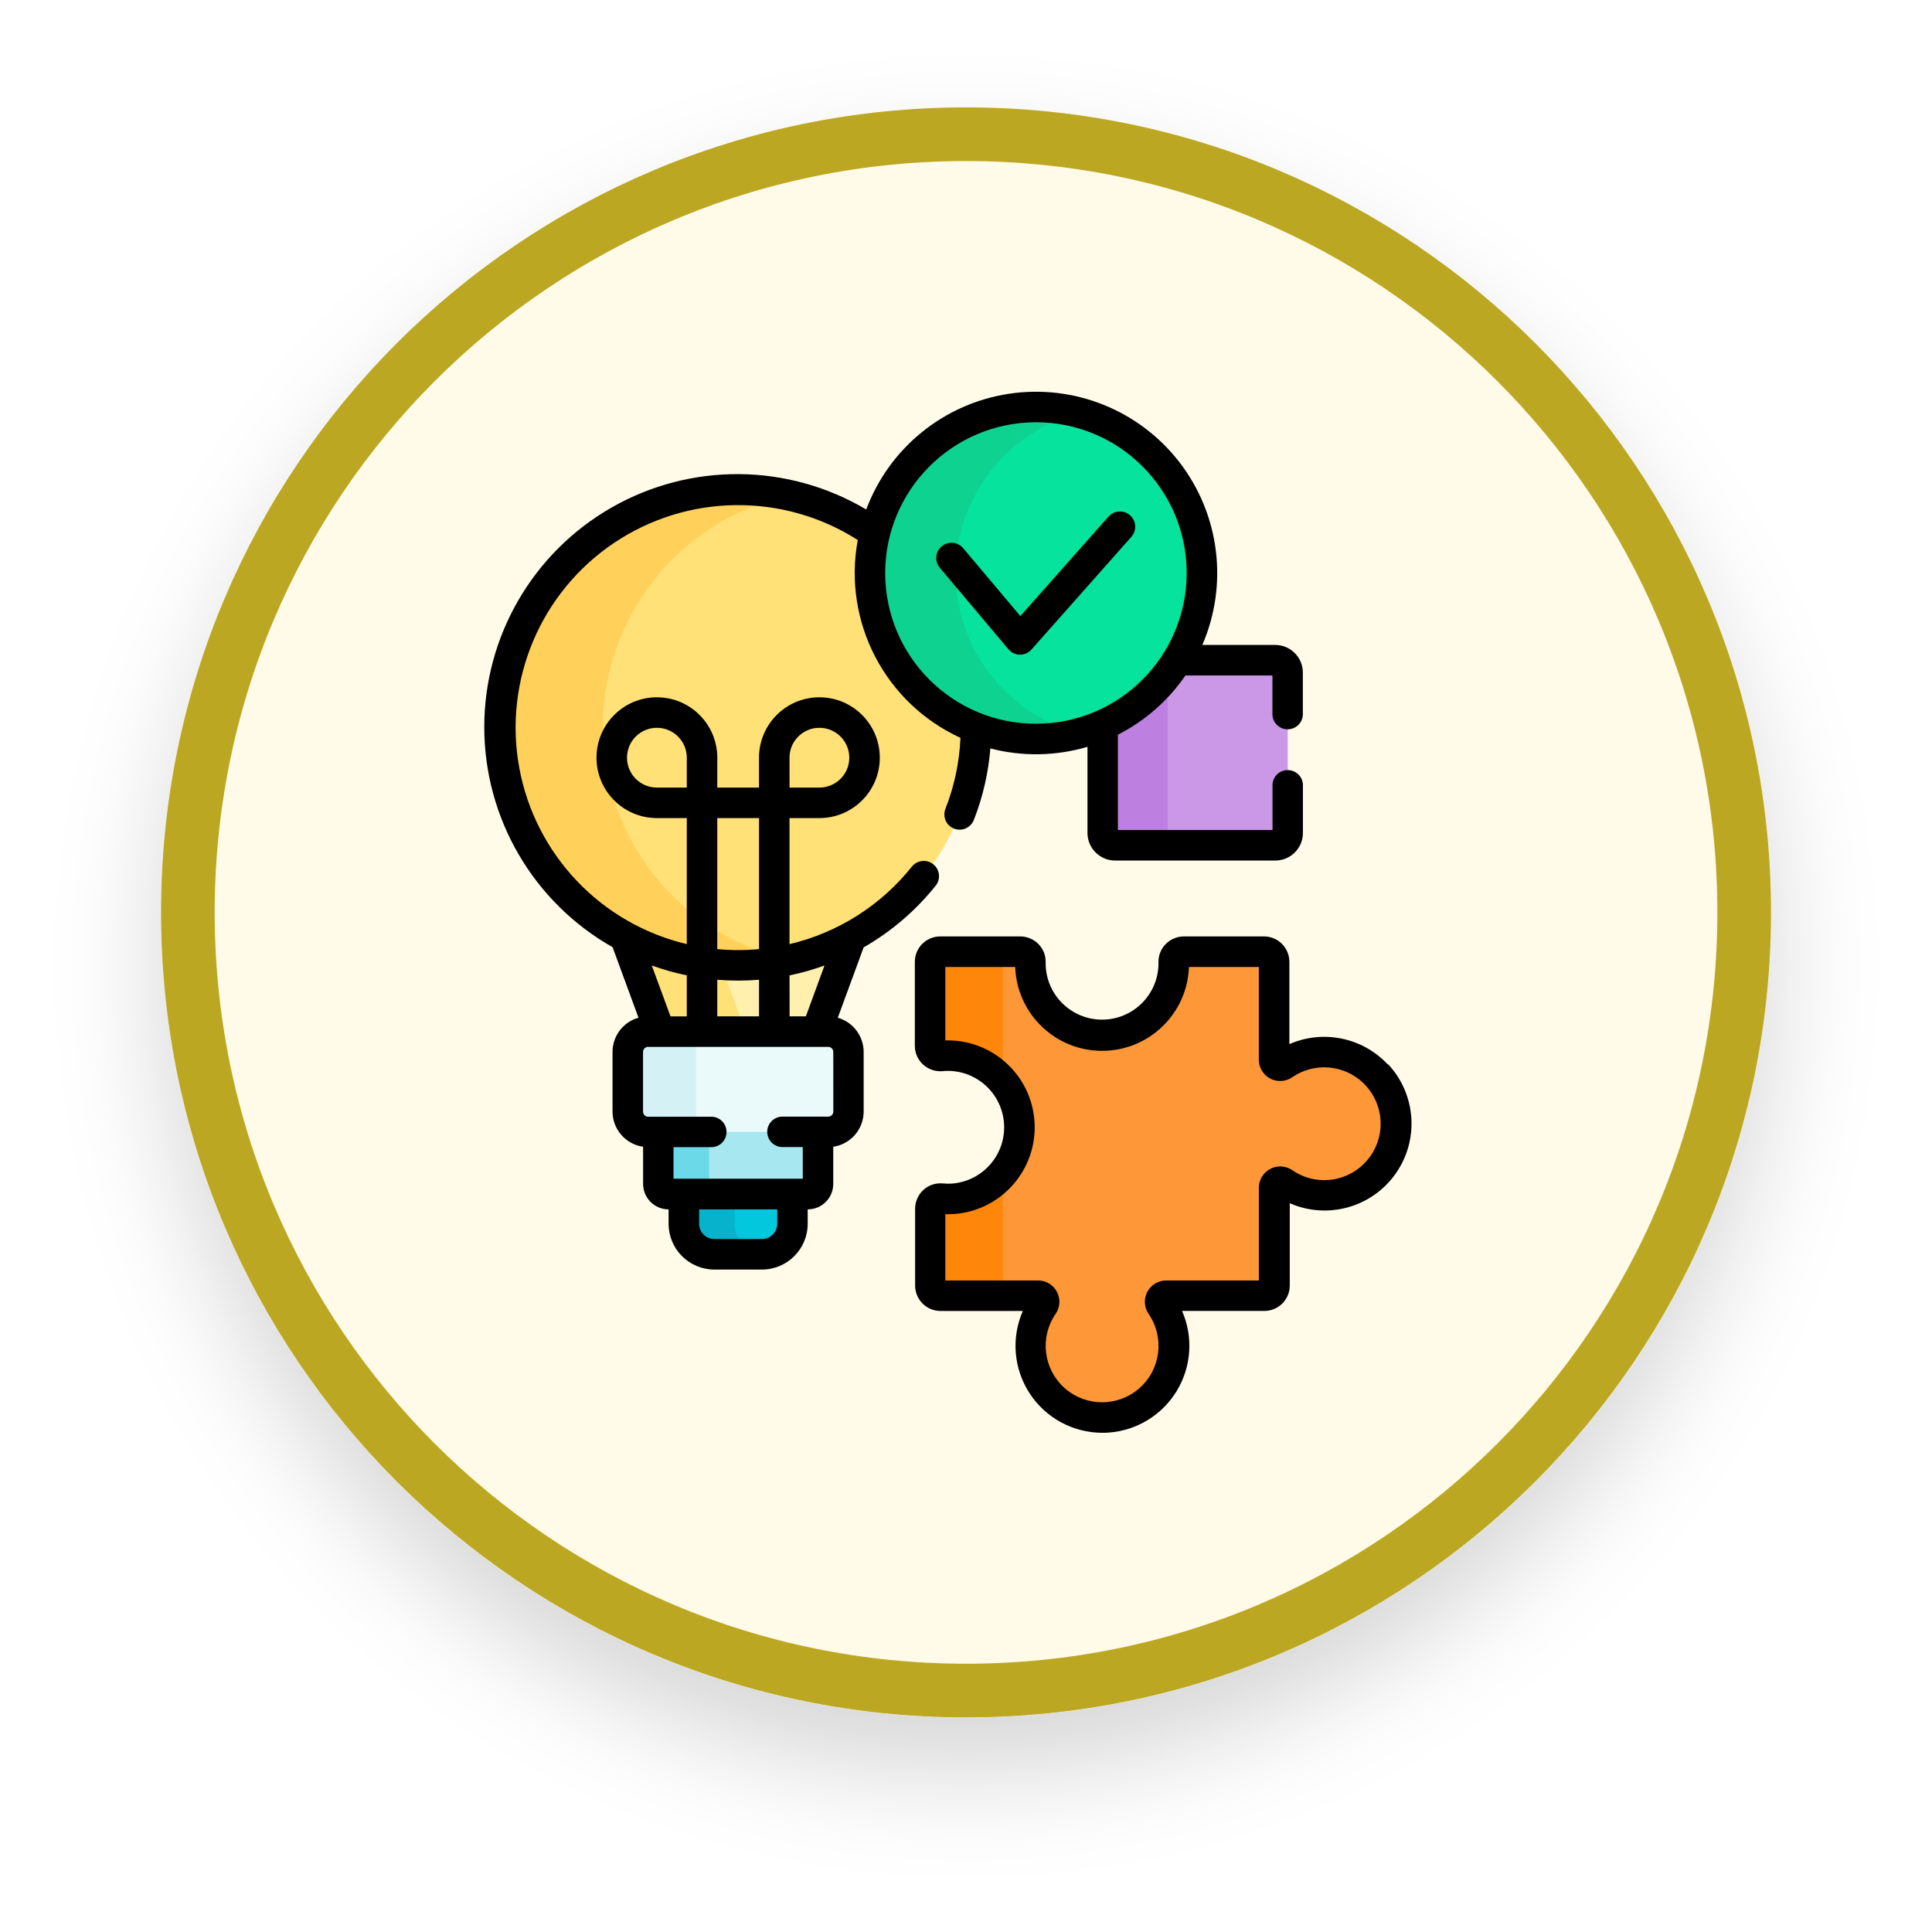
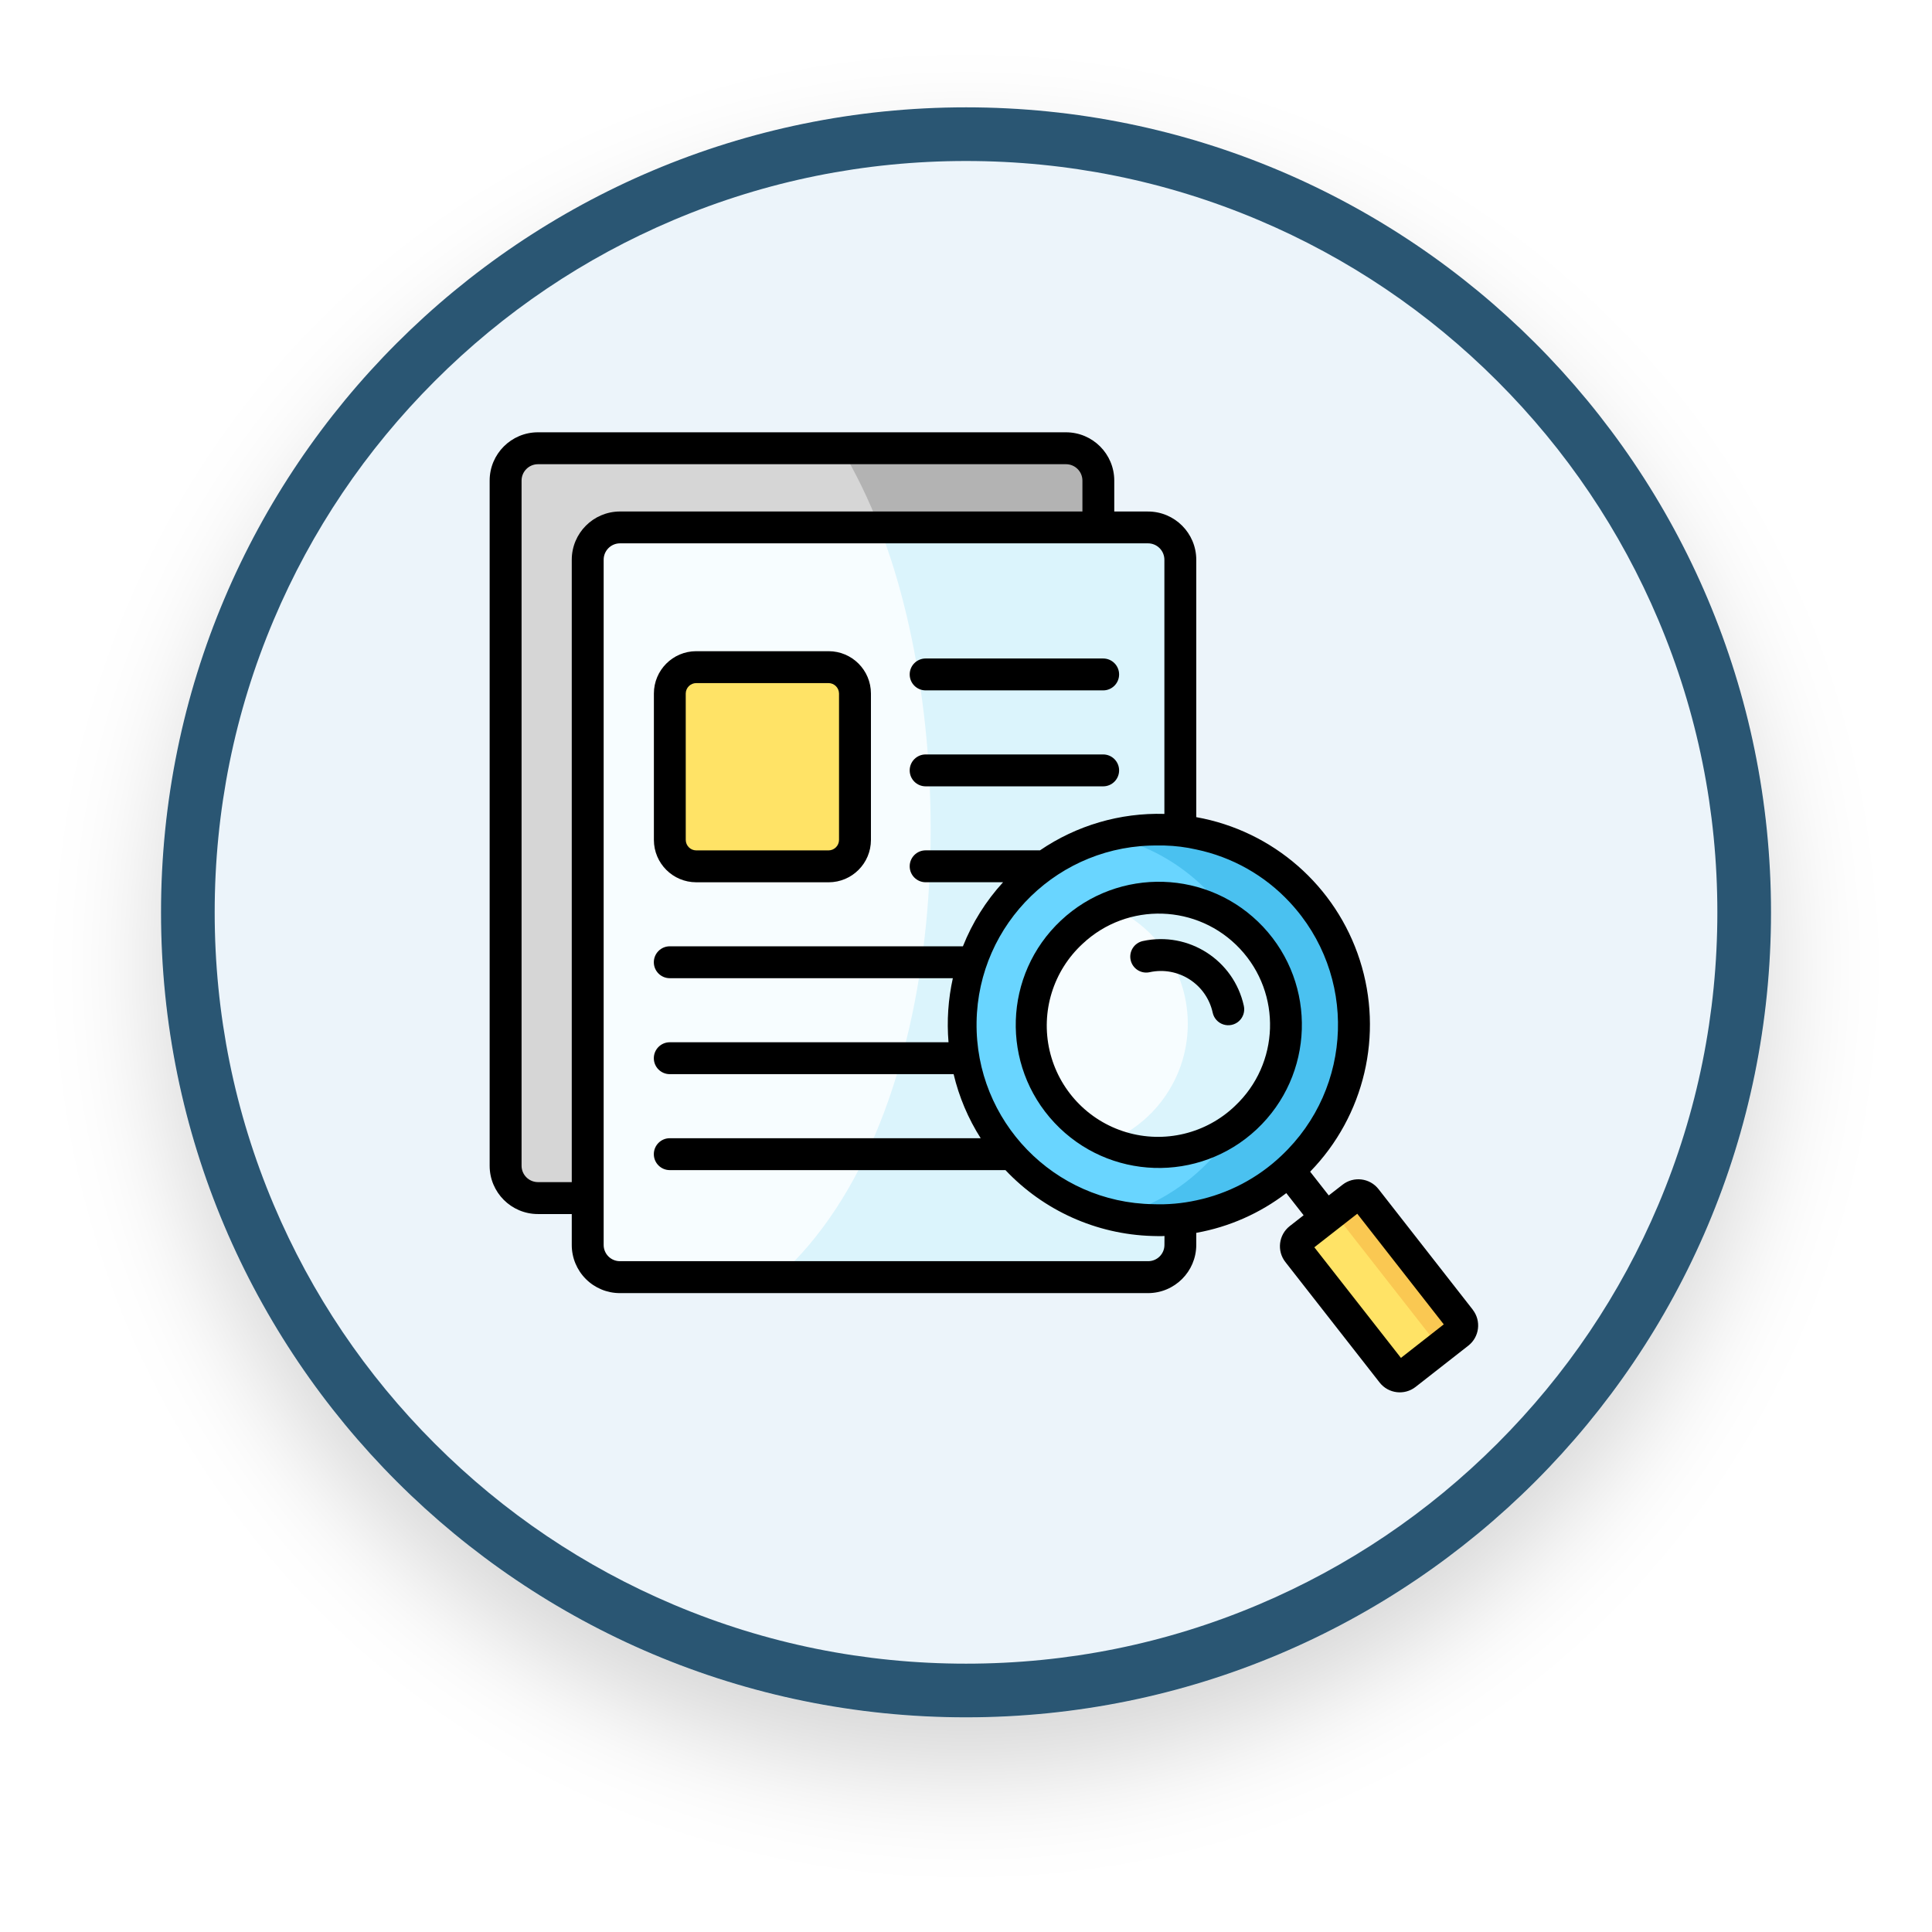
<svg xmlns="http://www.w3.org/2000/svg" width="108" height="108" viewBox="0 0 108 108">
  <defs>
-     <filter id="Fondo" x="0" y="0" width="108" height="108" filterUnits="userSpaceOnUse">
+     <filter id="Path_904820" x="0" y="0" width="108" height="108" filterUnits="userSpaceOnUse">
      <feOffset dy="3" input="SourceAlpha" />
      <feGaussianBlur stdDeviation="3" result="blur" />
      <feFlood flood-opacity="0.161" />
      <feComposite operator="in" in2="blur" />
      <feComposite in="SourceGraphic" />
    </filter>
  </defs>
-   <g id="Group_1144057" data-name="Group 1144057" transform="translate(-746.998 -11752.567)">
-     <g transform="matrix(1, 0, 0, 1, 747, 11752.57)" filter="url(#Fondo)">
-       <g id="Fondo-2" data-name="Fondo" transform="translate(9 6)" fill="#fffbe8" stroke="#bca724" stroke-width="3">
-         <circle cx="45" cy="45" r="45" stroke="none" />
-         <circle cx="45" cy="45" r="43.5" fill="none" />
+   <g id="Group_1144672" data-name="Group 1144672" transform="translate(-195.999 -2042)">
+     <g id="Group_1144627" data-name="Group 1144627">
+       <g transform="matrix(1, 0, 0, 1, 196, 2042)" filter="url(#Path_904820)">
+         <g id="Path_904820-2" data-name="Path 904820" transform="translate(9 6)" fill="#ecf4fa">
+           <path d="M 45 88.5 C 39.127 88.5 33.43 87.35 28.068 85.082 C 22.889 82.891 18.236 79.755 14.241 75.759 C 10.245 71.764 7.109 67.111 4.918 61.932 C 2.65 56.57 1.5 50.873 1.5 45 C 1.5 39.127 2.65 33.43 4.918 28.068 C 7.109 22.889 10.245 18.236 14.241 14.241 C 18.236 10.245 22.889 7.109 28.068 4.918 C 33.43 2.65 39.127 1.5 45 1.5 C 50.873 1.5 56.57 2.65 61.932 4.918 C 67.111 7.109 71.764 10.245 75.759 14.241 C 79.755 18.236 82.891 22.889 85.082 28.068 C 87.35 33.43 88.5 39.127 88.5 45 C 88.5 50.873 87.35 56.57 85.082 61.932 C 82.891 67.111 79.755 71.764 75.759 75.759 C 71.764 79.755 67.111 82.891 61.932 85.082 C 56.57 87.35 50.873 88.5 45 88.5 Z" stroke="none" />
+           <path d="M 45 3 C 39.329 3 33.829 4.11 28.653 6.299 C 23.652 8.415 19.16 11.443 15.302 15.302 C 11.443 19.16 8.415 23.652 6.299 28.653 C 4.11 33.829 3 39.329 3 45 C 3 50.671 4.11 56.171 6.299 61.347 C 8.415 66.348 11.443 70.84 15.302 74.698 C 19.16 78.557 23.652 81.585 28.653 83.701 C 33.829 85.89 39.329 87 45 87 C 50.671 87 56.171 85.89 61.347 83.701 C 66.348 81.585 70.84 78.557 74.698 74.698 C 78.557 70.84 81.585 66.348 83.701 61.347 C 85.89 56.171 87 50.671 87 45 C 87 39.329 85.89 33.829 83.701 28.653 C 81.585 23.652 78.557 19.16 74.698 15.302 C 70.84 11.443 66.348 8.415 61.347 6.299 C 56.171 4.11 50.671 3 45 3 M 45 0 C 69.853 0 90 20.147 90 45 C 90 69.853 69.853 90 45 90 C 20.147 90 0 69.853 0 45 C 0 20.147 20.147 0 45 0 Z" stroke="none" fill="#2a5673" />
+         </g>
      </g>
-     </g>
-     <g id="Group_1144056" data-name="Group 1144056" transform="translate(745.848 11774.472)">
-       <path id="Path_979215" data-name="Path 979215" d="M341.651,132h-5.484A9.315,9.315,0,0,1,332,135.626v6.026a.689.689,0,0,0,.69.69h8.963a.689.689,0,0,0,.69-.69v-8.963A.69.69,0,0,0,341.651,132Z" transform="translate(-269.208 -116.997)" fill="#cb97e7" />
-       <g id="Group_1144043" data-name="Group 1144043" transform="translate(62.79 15.772)">
-         <path id="Path_979216" data-name="Path 979216" d="M335.636,147.655v-8.883A9.307,9.307,0,0,1,332,141.629v6.026a.689.689,0,0,0,.69.69h3.637A.69.69,0,0,1,335.636,147.655Z" transform="translate(-331.999 -138.772)" fill="#bd80e1" />
-       </g>
-       <g id="Group_1144054" data-name="Group 1144054" transform="translate(29.122 0.852)">
-         <path id="Path_979217" data-name="Path 979217" d="M107.76,273.314l1.948-5.3a13.311,13.311,0,0,1-12.651,0l1.948,5.3Z" transform="translate(-90.091 -238.406)" fill="#fff0ad" />
-         <path id="Path_979218" data-name="Path 979218" d="M103.794,273.314l-1.373-3.736a13.208,13.208,0,0,1-5.362-1.564l1.948,5.3Z" transform="translate(-90.092 -238.406)" fill="#ffe177" />
-         <path id="Path_979219" data-name="Path 979219" d="M126,393.588v1.774a1.7,1.7,0,0,0,1.7,1.7h2.663a1.7,1.7,0,0,0,1.7-1.7v-1.774Z" transform="translate(-115.745 -349.708)" fill="#02c7dd" />
-         <path id="Path_979220" data-name="Path 979220" d="M128.841,395.362v-1.774H126v1.774a1.7,1.7,0,0,0,1.7,1.7h2.663c.03,0,.06,0,.089,0A1.7,1.7,0,0,1,128.841,395.362Z" transform="translate(-115.745 -349.708)" fill="#07b2cd" />
-         <path id="Path_979221" data-name="Path 979221" d="M113.43,362.995v3.022a.568.568,0,0,0,.568.568h7.793a.568.568,0,0,0,.568-.568v-3.022Z" transform="translate(-104.604 -322.592)" fill="#a6e7f0" />
-         <path id="Path_979222" data-name="Path 979222" d="M116.271,366.017V363H113.43v3.022a.568.568,0,0,0,.568.568h2.841A.568.568,0,0,1,116.271,366.017Z" transform="translate(-104.604 -322.592)" fill="#6bd9e7" />
-         <path id="Path_979223" data-name="Path 979223" d="M56.428,52.847a9.3,9.3,0,0,1,.274-2.239,13.292,13.292,0,1,0,5.65,10.89,9.28,9.28,0,0,1-5.924-8.651Z" transform="translate(-35.77 -43.568)" fill="#ffe177" />
-         <g id="Group_1144044" data-name="Group 1144044" transform="translate(0 4.625)">
-           <path id="Path_979224" data-name="Path 979224" d="M41.49,61.485A13.3,13.3,0,0,1,51.921,48.5a13.291,13.291,0,1,0,0,25.963A13.3,13.3,0,0,1,41.49,61.485Z" transform="translate(-35.769 -48.194)" fill="#ffd15b" />
-         </g>
-         <g id="Group_1144045" data-name="Group 1144045" transform="translate(7.122 34.909)">
-           <path id="Path_979225" data-name="Path 979225" d="M109.632,320.259H99.566a1.137,1.137,0,0,1-1.137-1.137v-3.335a1.137,1.137,0,0,1,1.137-1.137h10.066a1.137,1.137,0,0,1,1.137,1.137v3.335A1.137,1.137,0,0,1,109.632,320.259Z" transform="translate(-98.429 -314.651)" fill="#eaf9fa" />
-         </g>
-         <path id="Path_979226" data-name="Path 979226" d="M102.245,319.123v-3.335a1.137,1.137,0,0,1,1.137-1.137H99.567a1.137,1.137,0,0,0-1.137,1.137v3.335a1.137,1.137,0,0,0,1.137,1.137h3.815A1.137,1.137,0,0,1,102.245,319.123Z" transform="translate(-91.308 -279.742)" fill="#d4f2f6" />
-         <g id="Group_1144046" data-name="Group 1144046" transform="translate(24.021 30.446)">
-           <path id="Path_979227" data-name="Path 979227" d="M269.431,289a3.991,3.991,0,0,1-2.543-.692.342.342,0,0,0-.54.277v5.465a.568.568,0,0,1-.568.568h-5.465a.342.342,0,0,0-.277.54,4.006,4.006,0,1,1-6.6-.01.34.34,0,0,0-.284-.53h-5.465a.568.568,0,0,1-.568-.568v-4.292a.565.565,0,0,1,.612-.567,4.091,4.091,0,0,0,.638.011,4.006,4.006,0,0,0-.248-8q-.189,0-.374.017a.57.57,0,0,1-.628-.565v-4.693a.568.568,0,0,1,.568-.568h4.475a.566.566,0,0,1,.567.581c0,.04,0,.08,0,.12a4.006,4.006,0,0,0,8.012,0q0-.06,0-.12a.566.566,0,0,1,.567-.581h4.475a.568.568,0,0,1,.568.568v5.465a.34.34,0,0,0,.53.284A4.006,4.006,0,1,1,269.431,289Z" transform="translate(-247.12 -275.386)" fill="#fe9738" />
-         </g>
-         <g id="Group_1144047" data-name="Group 1144047" transform="translate(24.021 30.446)">
-           <path id="Path_979228" data-name="Path 979228" d="M269.431,289a3.991,3.991,0,0,1-2.543-.692.342.342,0,0,0-.54.277v5.465a.568.568,0,0,1-.568.568h-5.465a.342.342,0,0,0-.277.54,4.006,4.006,0,1,1-6.6-.01.34.34,0,0,0-.284-.53h-5.465a.568.568,0,0,1-.568-.568v-4.292a.565.565,0,0,1,.612-.567,4.091,4.091,0,0,0,.638.011,4.006,4.006,0,0,0-.248-8q-.189,0-.374.017a.57.57,0,0,1-.628-.565v-4.693a.568.568,0,0,1,.568-.568h4.475a.566.566,0,0,1,.567.581c0,.04,0,.08,0,.12a4.006,4.006,0,0,0,8.012,0q0-.06,0-.12a.566.566,0,0,1,.567-.581h4.475a.568.568,0,0,1,.568.568v5.465a.34.34,0,0,0,.53.284A4.006,4.006,0,1,1,269.431,289Z" transform="translate(-247.12 -275.386)" fill="#fe9738" />
-         </g>
-         <g id="Group_1144050" data-name="Group 1144050" transform="translate(24.02 30.446)">
-           <g id="Group_1144048" data-name="Group 1144048" transform="translate(0)">
-             <path id="Path_979229" data-name="Path 979229" d="M247.746,281.214q.184-.017.374-.017a4,4,0,0,1,3.064,1.425v-6.666a.568.568,0,0,1,.568-.568h-4.065a.568.568,0,0,0-.568.568v4.693A.57.57,0,0,0,247.746,281.214Z" transform="translate(-247.118 -275.388)" fill="#fe860a" />
+       <g id="searching" transform="translate(222.371 2064.273)">
+         <g id="Group_1144626" data-name="Group 1144626" transform="translate(1 1.895)">
+           <g id="Group_1144614" data-name="Group 1144614" transform="translate(0.891 0.891)">
+             <path id="Path_979606" data-name="Path 979606" d="M2,4.7V43a1.813,1.813,0,0,0,1.807,1.807H6.586V9.126A1.813,1.813,0,0,1,8.393,7.319h26.74V4.7a1.813,1.813,0,0,0-1.807-1.807H3.807A1.813,1.813,0,0,0,2,4.7Z" transform="translate(-2 -2.895)" fill="#d6d6d6" fill-rule="evenodd" />
          </g>
-           <g id="Group_1144049" data-name="Group 1144049" transform="translate(0 12.389)">
-             <path id="Path_979230" data-name="Path 979230" d="M251.183,390.669V384.4a4,4,0,0,1-2.816,1.424,4.076,4.076,0,0,1-.638-.011.565.565,0,0,0-.612.567v4.292a.568.568,0,0,0,.568.568h4.065A.568.568,0,0,1,251.183,390.669Z" transform="translate(-247.118 -384.398)" fill="#fe860a" />
+           <g id="Group_1144615" data-name="Group 1144615" transform="translate(5.478 5.316)">
+             <path id="Path_979607" data-name="Path 979607" d="M7.145,9.666v38.3a1.81,1.81,0,0,0,1.807,1.8h29.52a1.81,1.81,0,0,0,1.807-1.8V9.666a1.813,1.813,0,0,0-1.807-1.807H8.952A1.813,1.813,0,0,0,7.145,9.666Z" transform="translate(-7.145 -7.859)" fill="#f7fdff" fill-rule="evenodd" />
+           </g>
+           <g id="Group_1144616" data-name="Group 1144616" transform="translate(10.07 13.126)">
+             <path id="Path_979608" data-name="Path 979608" d="M12.3,18.1v8.188a1.478,1.478,0,0,0,1.474,1.474h7.4a1.478,1.478,0,0,0,1.474-1.474V18.1a1.478,1.478,0,0,0-1.474-1.474h-7.4A1.478,1.478,0,0,0,12.3,18.1Z" transform="translate(-12.298 -16.622)" fill="#ffe366" fill-rule="evenodd" />
+           </g>
+           <g id="Group_1144617" data-name="Group 1144617" transform="translate(19.651 0.891)">
+             <path id="Path_979609" data-name="Path 979609" d="M35.614,2.895H23.047A29.692,29.692,0,0,1,25.19,7.319H37.421V4.7A1.813,1.813,0,0,0,35.614,2.895Z" transform="translate(-23.047 -2.895)" fill="#b3b3b3" fill-rule="evenodd" />
+           </g>
+           <g id="Group_1144618" data-name="Group 1144618" transform="translate(16.106 5.316)">
+             <path id="Path_979610" data-name="Path 979610" d="M36.989,7.859H24.758c4.7,12.042,4.133,33.1-5.688,41.914h20.7a1.81,1.81,0,0,0,1.807-1.8V46.516a10.917,10.917,0,1,1,0-21.7V9.666a1.813,1.813,0,0,0-1.807-1.807H36.989Z" transform="translate(-19.07 -7.859)" fill="#dbf4fc" fill-rule="evenodd" />
+           </g>
+           <g id="Group_1144619" data-name="Group 1144619" transform="translate(45.07 42.649)">
+             <path id="Path_979611" data-name="Path 979611" d="M53.251,51.013l-1.477,1.156a.539.539,0,0,0-.093.756l5.271,6.739a.539.539,0,0,0,.756.093l1.774-1.387,1.177-.921a.539.539,0,0,0,.093-.756l-1.27-1.624-4-5.115a.543.543,0,0,0-.759-.093Z" transform="translate(-51.567 -49.746)" fill="#ffe366" fill-rule="evenodd" />
+           </g>
+           <g id="Group_1144620" data-name="Group 1144620" transform="translate(26.487 22.205)">
+             <path id="Path_979612" data-name="Path 979612" d="M31.292,34.229A10.916,10.916,0,0,0,48.908,45.866c.066-.057.132-.117.2-.177a10.917,10.917,0,1,0-17.811-11.46Zm5.156,8.362a7.111,7.111,0,1,1,6.393,2.143,7.111,7.111,0,0,1-6.393-2.143Z" transform="translate(-30.718 -26.808)" fill="#69d5ff" fill-rule="evenodd" />
+           </g>
+           <g id="Group_1144621" data-name="Group 1144621" transform="translate(30.294 26.011)">
+             <path id="Path_979613" data-name="Path 979613" d="M37.237,33a7.108,7.108,0,1,0,6.069-1.822A7.111,7.111,0,0,0,37.237,33Z" transform="translate(-34.989 -31.078)" fill="#f7fdff" fill-rule="evenodd" />
+           </g>
+           <g id="Group_1144622" data-name="Group 1144622" transform="translate(34.589 26.011)">
+             <path id="Path_979614" data-name="Path 979614" d="M47.489,43.376A7.113,7.113,0,0,0,39.949,31.6a7.116,7.116,0,0,1,3.881,4.133,7.132,7.132,0,0,1,0,4.8,7.13,7.13,0,0,1-4.022,4.193,7.112,7.112,0,0,0,7.681-1.345Z" transform="translate(-39.808 -31.078)" fill="#dbf4fc" fill-rule="evenodd" />
+           </g>
+           <g id="Group_1144623" data-name="Group 1144623" transform="translate(34.601 22.205)">
+             <path id="Path_979615" data-name="Path 979615" d="M50.588,30.257a10.925,10.925,0,0,0-10.766-3.086,10.868,10.868,0,0,1,4.01,1.768,11,11,0,0,1,1.642,1.435,11.279,11.279,0,0,1,1.168,1.48,7.233,7.233,0,0,1,1.171,1.006,7.113,7.113,0,0,1-.321,10.052,6.8,6.8,0,0,1-.582.489,10.854,10.854,0,0,1-1.93,2.4,11.2,11.2,0,0,1-1.147.939A10.826,10.826,0,0,1,40.314,48.4a10.994,10.994,0,0,0,3.518.18,10.841,10.841,0,0,0,6.066-2.71c.066-.057.132-.117.2-.177a10.918,10.918,0,0,0,.5-15.431Z" transform="translate(-39.821 -26.808)" fill="#4ac1f0" fill-rule="evenodd" />
+           </g>
+           <g id="Group_1144624" data-name="Group 1144624" transform="translate(46.754 42.649)">
+             <path id="Path_979616" data-name="Path 979616" d="M59.688,55.068l-4-5.115a.543.543,0,0,0-.759-.093l-1.474,1.153a.54.54,0,0,1,.756.093l5.271,6.739a.542.542,0,0,1-.093.756l.3-.231,1.177-.921a.539.539,0,0,0,.093-.756Z" transform="translate(-53.457 -49.746)" fill="#fac852" fill-rule="evenodd" />
+           </g>
+           <g id="Group_1144625" data-name="Group 1144625">
+             <path id="Path_979617" data-name="Path 979617" d="M13.663,28.54h7.405a2.368,2.368,0,0,0,2.365-2.365V17.986a2.368,2.368,0,0,0-2.365-2.365H13.663A2.368,2.368,0,0,0,11.3,17.986v8.188a2.368,2.368,0,0,0,2.365,2.365ZM13.08,17.986a.59.59,0,0,1,.582-.582h7.405a.59.59,0,0,1,.582.582v8.188a.59.59,0,0,1-.582.583H13.663a.59.59,0,0,1-.582-.583Z" transform="translate(-2.119 -3.387)" />
+             <path id="Path_979618" data-name="Path 979618" d="M28.236,17.862h9.923a.891.891,0,1,0,0-1.783H28.236a.891.891,0,1,0,0,1.783Z" transform="translate(-3.864 -3.437)" />
+             <path id="Path_979619" data-name="Path 979619" d="M28.236,23.88h9.923a.891.891,0,1,0,0-1.783H28.236a.891.891,0,1,0,0,1.783Z" transform="translate(-3.864 -4.091)" />
+             <path id="Path_979620" data-name="Path 979620" d="M47.527,37.409a4.75,4.75,0,0,0-5.646-3.622.891.891,0,1,0,.379,1.742,2.963,2.963,0,0,1,3.526,2.261.891.891,0,1,0,1.741-.38Z" transform="translate(-5.368 -5.35)" />
+             <path id="Path_979621" data-name="Path 979621" d="M47.828,32.606a8,8,0,1,0-.361,11.312,8.011,8.011,0,0,0,.361-11.312ZM46.248,42.618a6.22,6.22,0,1,1-8.51-9.073h0a6.219,6.219,0,0,1,8.509,9.073Z" transform="translate(-4.587 -4.959)" />
+             <path id="Path_979622" data-name="Path 979622" d="M55.957,50.94,50.689,44.2a1.434,1.434,0,0,0-2.011-.247l-.772.6-1.04-1.328A11.782,11.782,0,0,0,40.5,23.406h0l0-14.385a2.7,2.7,0,0,0-2.7-2.7H35.916V4.593a2.7,2.7,0,0,0-2.7-2.7H3.7A2.7,2.7,0,0,0,1,4.593v38.3a2.7,2.7,0,0,0,2.7,2.7H5.59v1.728a2.689,2.689,0,0,0,2.692,2.692H37.8a2.7,2.7,0,0,0,2.7-2.692v-.677a11.645,11.645,0,0,0,5.033-2.221l.968,1.237-.775.606a1.432,1.432,0,0,0-.246,2.008l5.271,6.739a1.433,1.433,0,0,0,2.007.245l2.95-2.308a1.432,1.432,0,0,0,.247-2.008ZM3.7,43.808a.917.917,0,0,1-.916-.916V4.593A.917.917,0,0,1,3.7,3.677h29.52a.917.917,0,0,1,.916.916V6.32H8.282a2.7,2.7,0,0,0-2.692,2.7V43.808Zm35.021,3.511a.909.909,0,0,1-.918.909H8.282a.907.907,0,0,1-.909-.909V9.021A.915.915,0,0,1,8.282,8.1H37.8a.917.917,0,0,1,.918.918l0,14.207h0a11.734,11.734,0,0,0-6.954,2.037H25.372a.891.891,0,1,0,0,1.783H29.7a11.713,11.713,0,0,0-2.244,3.581H11.069a.891.891,0,1,0,0,1.783H26.893a11.919,11.919,0,0,0-.242,3.581H11.069a.891.891,0,1,0,0,1.783H26.936a11.723,11.723,0,0,0,1.513,3.581H11.069a.891.891,0,0,0,0,1.783H29.834a11.754,11.754,0,0,0,8.19,3.682c.232,0,.463.021.7,0Zm6.542-4.991a9.853,9.853,0,0,1-4.759,2.5,9.634,9.634,0,0,1-2.415.214A10.025,10.025,0,0,1,38.4,24.992h.33a9.026,9.026,0,0,1,1.774.223,9.9,9.9,0,0,1,5.214,2.941,10.043,10.043,0,0,1-.455,14.171Zm6.678,11.306L47.1,47.451l2.4-1.875,4.835,6.184Z" transform="translate(-1 -1.895)" />
          </g>
        </g>
-         <g id="Group_1144053" data-name="Group 1144053" transform="translate(20.658)">
-           <g id="Group_1144051" data-name="Group 1144051">
-             <circle id="Ellipse_11600" data-name="Ellipse 11600" cx="9.279" cy="9.279" r="9.279" fill="#05e39c" />
-           </g>
-           <g id="Group_1144052" data-name="Group 1144052" transform="translate(0 0)">
-             <path id="Path_979231" data-name="Path 979231" d="M222.329,16.779a9.282,9.282,0,0,1,6.883-8.965,9.279,9.279,0,1,0,0,17.93A9.282,9.282,0,0,1,222.329,16.779Z" transform="translate(-217.536 -7.5)" fill="#0ed290" />
-           </g>
-         </g>
-       </g>
-       <g id="Group_1144055" data-name="Group 1144055" transform="translate(28.27 0)">
-         <path id="Path_979232" data-name="Path 979232" d="M266.056,275.039a4.862,4.862,0,0,0-5.5-1.135v-4.6a1.422,1.422,0,0,0-1.421-1.421h-4.475a1.429,1.429,0,0,0-1.021.432,1.4,1.4,0,0,0-.4,1.028c0,.031,0,.062,0,.094a3.154,3.154,0,0,1-6.307,0c0-.031,0-.063,0-.094a1.4,1.4,0,0,0-.4-1.028,1.429,1.429,0,0,0-1.021-.432H241.04a1.422,1.422,0,0,0-1.421,1.421V274a1.42,1.42,0,0,0,.462,1.047,1.435,1.435,0,0,0,1.1.367c.1-.009.2-.014.3-.014a3.154,3.154,0,0,1,.2,6.3,3.246,3.246,0,0,1-.5-.009,1.407,1.407,0,0,0-1.079.36,1.428,1.428,0,0,0-.467,1.055V287.4a1.422,1.422,0,0,0,1.421,1.421h4.6a4.859,4.859,0,0,0,4.445,6.81c.115,0,.231,0,.347-.012a4.862,4.862,0,0,0,4.109-6.8h4.6a1.422,1.422,0,0,0,1.421-1.421v-4.6a4.859,4.859,0,0,0,5.5-7.766Zm-.406,3.54a3.156,3.156,0,0,1-2.925,2.921h0a3.127,3.127,0,0,1-2-.545,1.194,1.194,0,0,0-1.875.979v5.181h-5.181a1.194,1.194,0,0,0-.979,1.875,3.154,3.154,0,1,1-5.2-.008,1.192,1.192,0,0,0-.985-1.867h-5.181V283.41c.149,0,.3,0,.449-.007a4.859,4.859,0,0,0-.449-9.706v-4.106h3.906a4.859,4.859,0,0,0,9.712,0h3.906v5.181a1.192,1.192,0,0,0,1.867.985,3.154,3.154,0,0,1,4.935,2.821Z" transform="translate(-215.599 -237.441)" />
-         <path id="Path_979233" data-name="Path 979233" d="M47.984,34.985l1.444-3.93a14.183,14.183,0,0,0,4.026-3.448.852.852,0,1,0-1.33-1.066,12.392,12.392,0,0,1-6.84,4.333V23.827h1.671a3.376,3.376,0,1,0-3.376-3.376v1.671H41.247V20.451a3.376,3.376,0,1,0-3.376,3.376h1.671v7.045A12.438,12.438,0,1,1,49.1,8.283a10.134,10.134,0,0,0,5.741,11.058A12.353,12.353,0,0,1,54,23.311a.852.852,0,1,0,1.587.623,14.032,14.032,0,0,0,.925-4,10.145,10.145,0,0,0,5.429-.091v4.809A1.544,1.544,0,0,0,63.479,26.2h8.963a1.544,1.544,0,0,0,1.542-1.542v-2.72a.852.852,0,0,0-1.7,0v2.557H63.642V19.166a10.2,10.2,0,0,0,3.774-3.311H72.28v2.1a.852.852,0,1,0,1.7,0V15.691a1.544,1.544,0,0,0-1.542-1.542H68.36A10.131,10.131,0,1,0,49.573,6.577,14.14,14.14,0,1,0,35.394,31.044l1.448,3.941A1.991,1.991,0,0,0,35.391,36.9v3.335A1.99,1.99,0,0,0,37.1,42.2v2.079A1.422,1.422,0,0,0,38.517,45.7h.008v.808a2.56,2.56,0,0,0,2.557,2.557h2.663A2.56,2.56,0,0,0,46.3,46.506V45.7h.008a1.422,1.422,0,0,0,1.421-1.421V42.2a1.99,1.99,0,0,0,1.7-1.966V36.9a1.991,1.991,0,0,0-1.451-1.913Zm-2.7-14.534a1.671,1.671,0,1,1,1.671,1.671H45.285ZM59.06,1.7a8.427,8.427,0,1,1-8.427,8.427A8.436,8.436,0,0,1,59.06,1.7ZM45.285,32.62a14.064,14.064,0,0,0,1.955-.552L46.2,34.909h-.911Zm-4.038-8.793H43.58v7.325c-.386.036-.775.055-1.167.055s-.782-.019-1.167-.055V23.827Zm0,9.037c.385.032.774.048,1.167.048s.781-.016,1.167-.048v2.045H41.247ZM37.871,22.122a1.671,1.671,0,1,1,1.671-1.671v1.671Zm1.671,10.5v2.29h-.911l-1.046-2.846A14.02,14.02,0,0,0,39.542,32.619ZM44.6,46.506a.853.853,0,0,1-.852.852H41.082a.853.853,0,0,1-.852-.852V45.7H44.6Zm3.133-6.274a.284.284,0,0,1-.284.284H44.833a.852.852,0,0,0,0,1.7h1.193v1.772H38.8V42.222h2.054a.852.852,0,1,0,0-1.7H37.38a.284.284,0,0,1-.284-.284V36.9a.284.284,0,0,1,.284-.284H47.447a.284.284,0,0,1,.284.284Z" transform="translate(-28.27 0)" />
-         <path id="Path_979234" data-name="Path 979234" d="M254.351,66.577a.852.852,0,0,0,.641.3H255a.852.852,0,0,0,.638-.287l5.584-6.3a.852.852,0,0,0-1.276-1.131l-4.93,5.561-3.178-3.774a.852.852,0,1,0-1.3,1.1Z" transform="translate(-225.098 -52.185)" />
      </g>
    </g>
  </g>
</svg>
